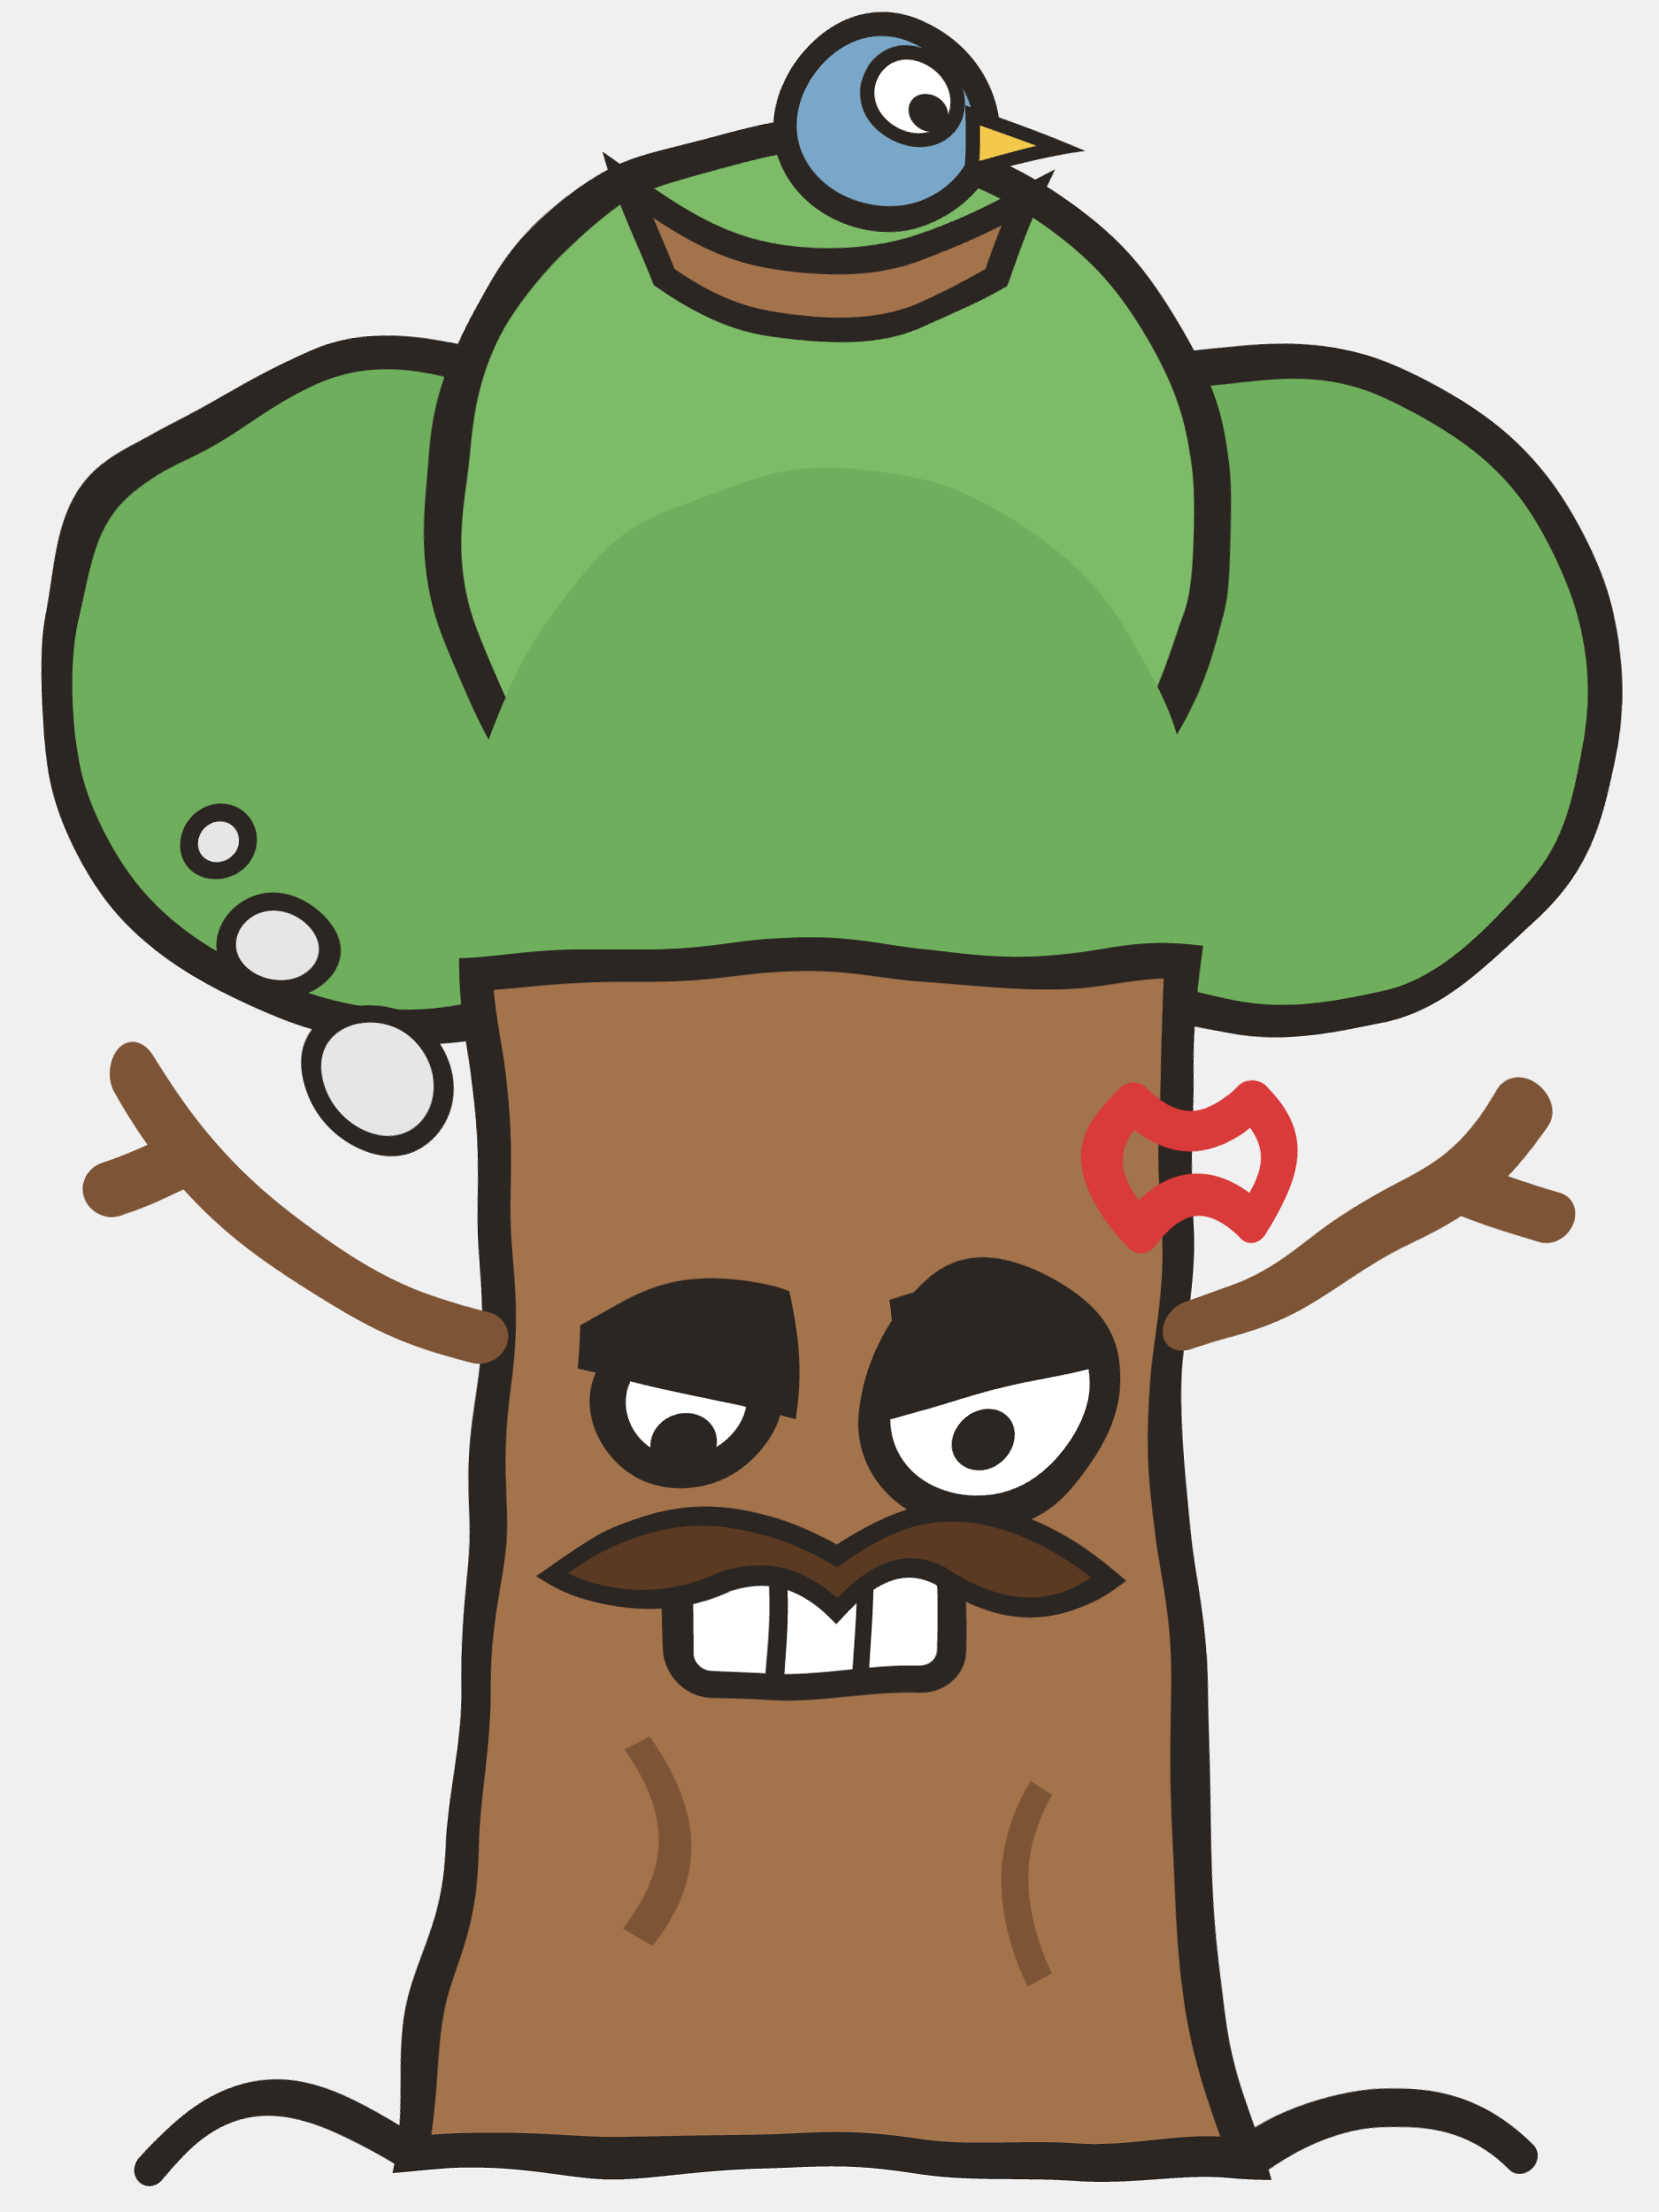
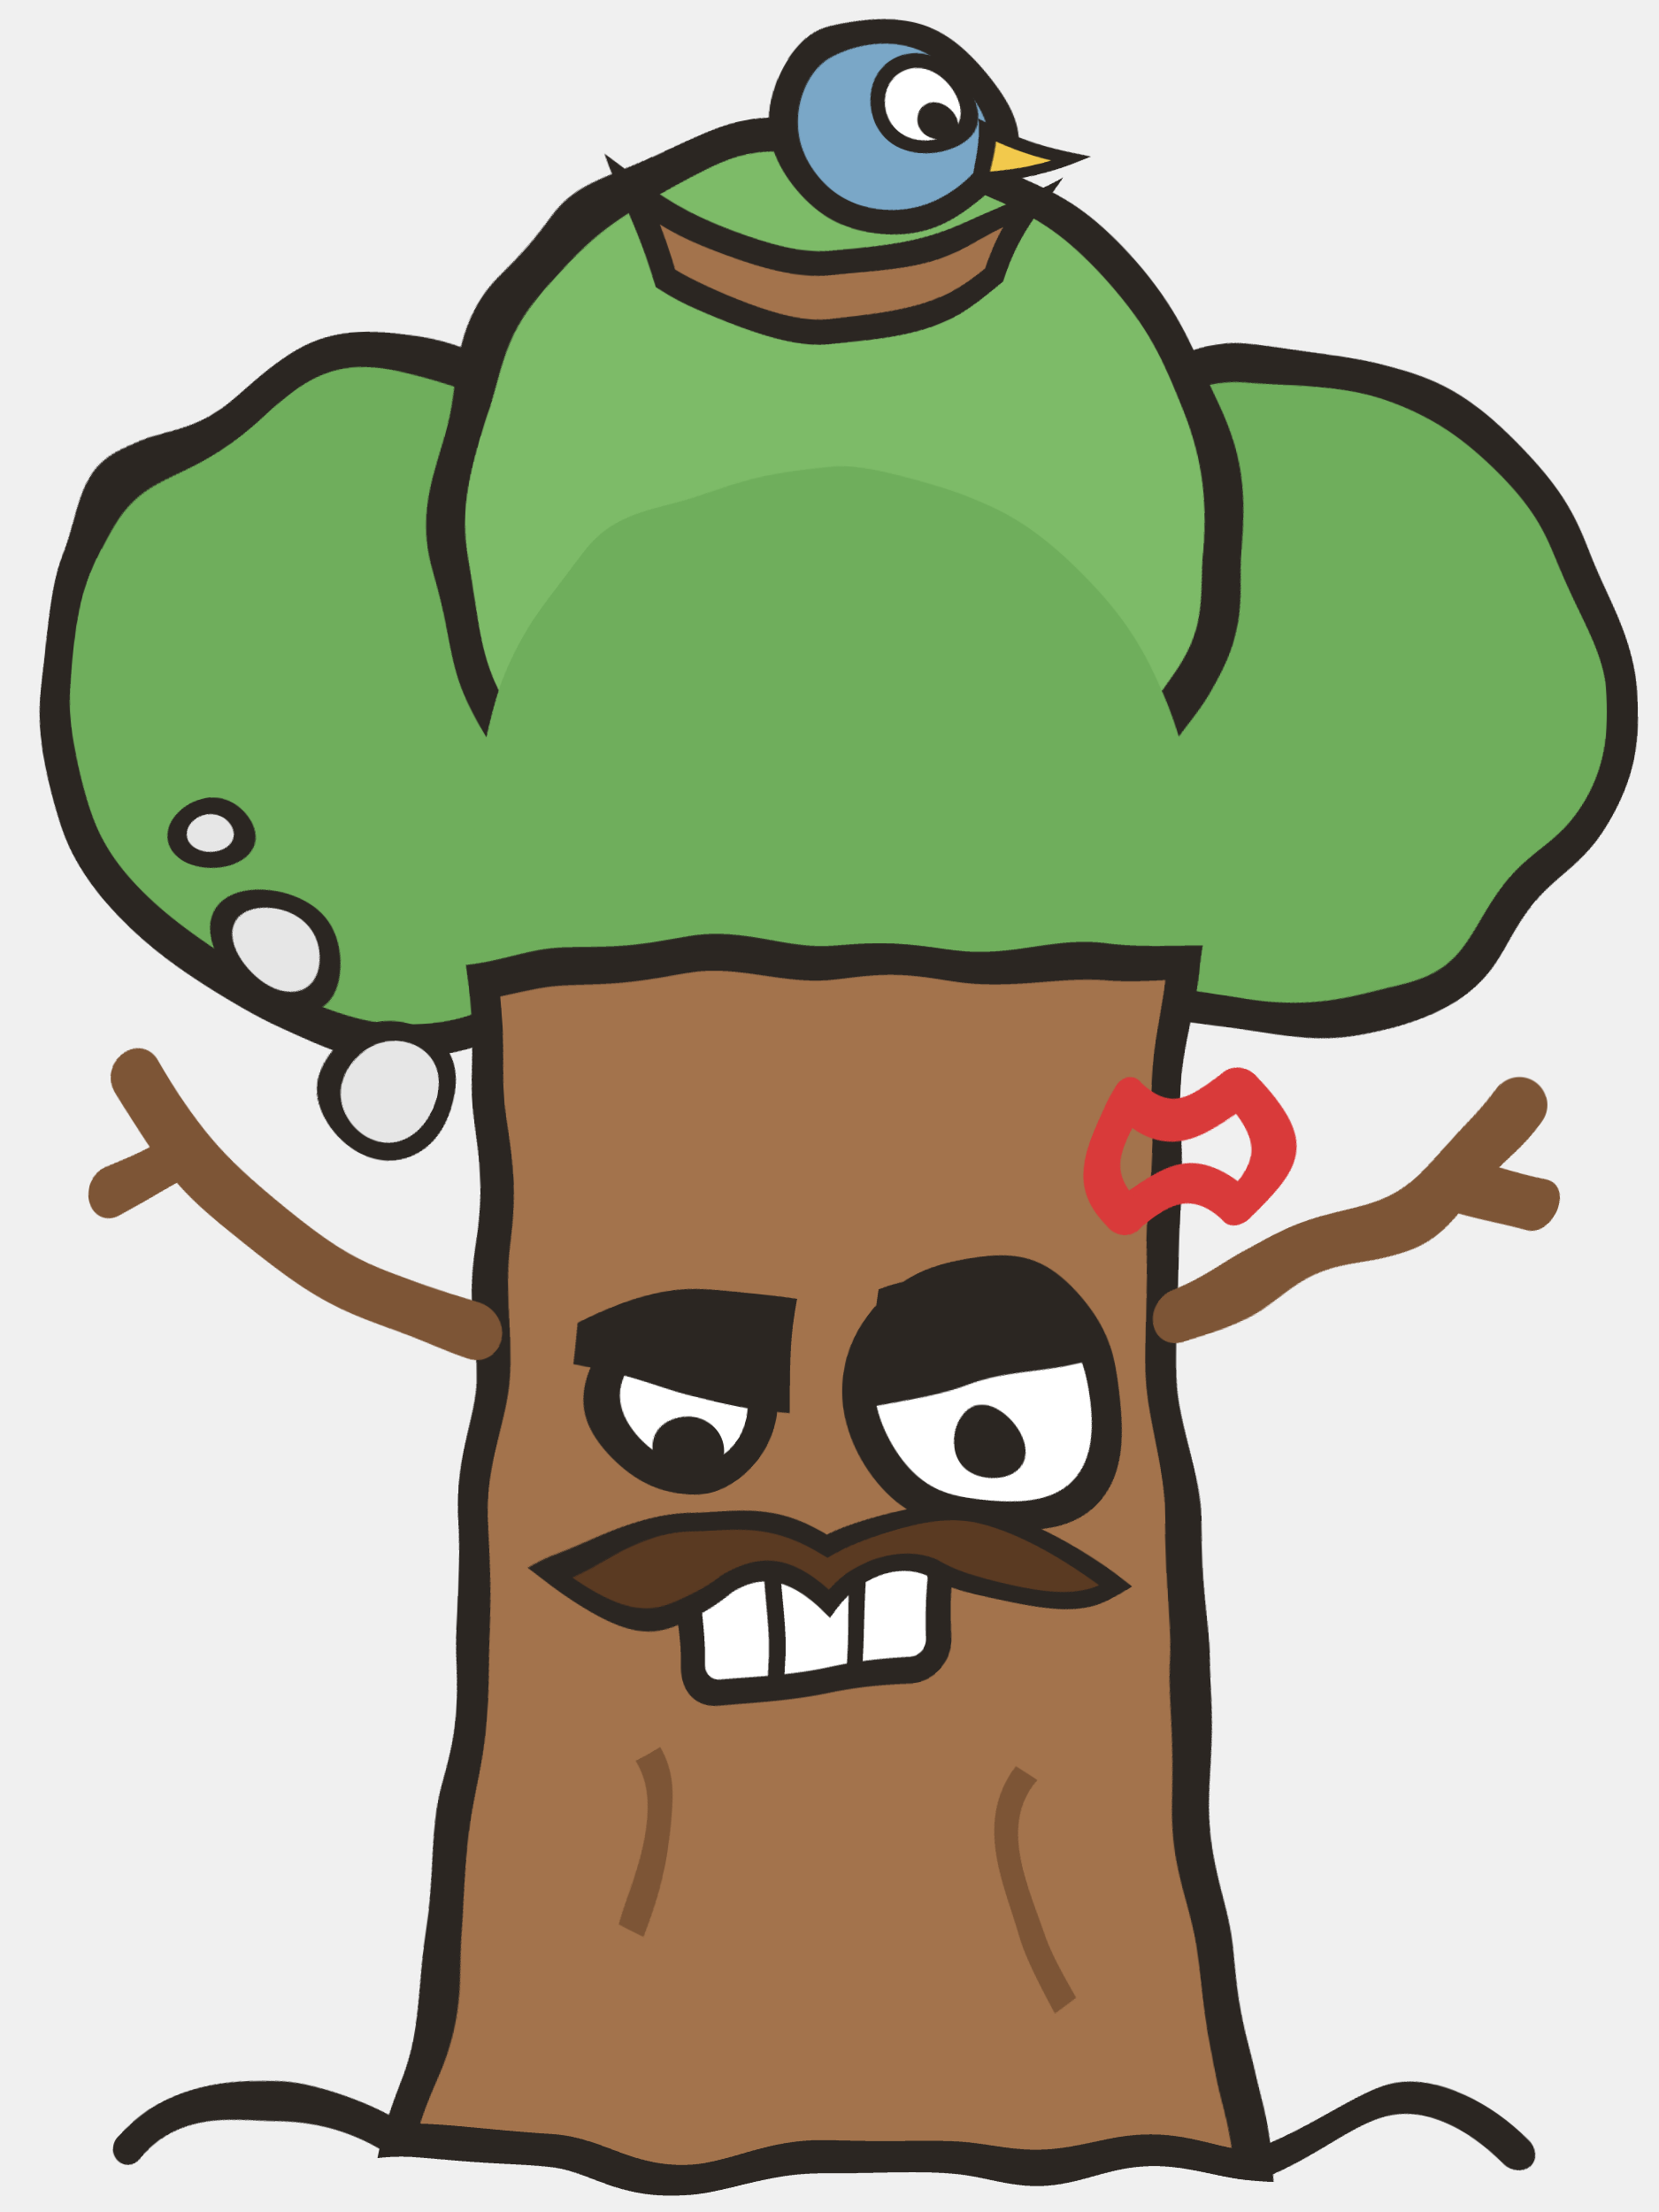
<svg xmlns="http://www.w3.org/2000/svg" overflow="visible" viewBox="0 0 120 160" width="120" height="160">
  <defs>
    <filter id="wobble" x="-10%" y="-10%" width="120%" height="120%">
-       <feTurbulence type="fractalNoise" baseFrequency="0.045" numOctaves="2" seed="7" />
-       <feDisplacementMap in="SourceGraphic" scale="4" />
+       <feTurbulence type="fractalNoise" baseFrequency="0.05" numOctaves="2" seed="7" />
+       <feDisplacementMap in="SourceGraphic" scale="5.5" />
    </filter>
  </defs>
  <g filter="url(#wobble)">
    <circle cx="28" cy="50" r="24" fill="#6fae5c" stroke="#2b2622" stroke-width="2.5" />
    <circle cx="92" cy="50" r="24" fill="#6fae5c" stroke="#2b2622" stroke-width="2.5" />
    <circle cx="60" cy="38" r="28" fill="#7dbb68" stroke="#2b2622" stroke-width="2.5" />
    <circle cx="60" cy="60" r="26" fill="#6fae5c" />
    <path d="M46 14 Q60 24 74 14 L72 20 Q60 28 48 20 Z" fill="#a3734c" stroke="#2b2622" stroke-width="1.8" />
    <circle cx="64" cy="9" r="7" fill="#7aa7c7" stroke="#2b2622" stroke-width="1.8" />
    <path d="M70 8 L76 10 L70 12 Z" fill="#f2c94c" stroke="#2b2622" stroke-width="1" />
    <circle cx="66" cy="7" r="3" fill="#fff" stroke="#2b2622" stroke-width="1" />
    <circle cx="67" cy="8" r="1.3" fill="#2b2622" />
    <path d="M30 156 Q38 118 34 70 L86 70 Q82 118 90 156 Z" fill="#a3734c" stroke="#2b2622" stroke-width="2.5" />
    <path d="M30 156 Q18 148 10 156 M90 156 Q102 148 110 156" stroke="#2b2622" stroke-width="2.5" fill="none" stroke-linecap="round" />
    <path d="M34 96 Q18 92 10 78 M14 84 L8 86" stroke="#7d5536" stroke-width="4" fill="none" stroke-linecap="round" />
    <path d="M86 96 Q102 92 110 80 M106 86 L112 88" stroke="#7d5536" stroke-width="4" fill="none" stroke-linecap="round" />
    <path d="M46 140 Q50 132 46 126 M76 144 Q72 136 76 130" stroke="#7d5536" stroke-width="2" fill="none" />
    <circle cx="49" cy="100.7" r="5.5" fill="#fff" stroke="#2b2622" stroke-width="2.42" />
    <circle cx="71" cy="100.7" r="8.8" fill="#fff" stroke="#2b2622" stroke-width="2.42" />
    <rect x="49" y="112.8" width="19.8" height="8.8" rx="2.2" fill="#fff" stroke="#2b2622" stroke-width="1.98" />
    <path d="M55.6 112.8 L55.6 121.6 M62.2 112.8 L62.2 121.6" stroke="#2b2622" stroke-width="1.32" />
    <g fill="#e6e6e6" stroke="#2b2622" stroke-width="1.32">
      <circle cx="27" cy="77.6" r="4.4" />
      <circle cx="20.4" cy="68.8" r="3.3" />
      <circle cx="16" cy="61.1" r="2.2" />
    </g>
    <path d="M41.3 98.5 L56.7 101.8 L56.7 93 Q49 90.8 41.3 95.2 Z" fill="#2b2622" />
    <path d="M78.7 98.5 L63.3 101.8 L63.3 93 Q71 90.8 78.7 95.2 Z" fill="#2b2622" />
    <circle cx="49" cy="104" r="2.42" fill="#2b2622" />
    <circle cx="71" cy="104" r="2.42" fill="#2b2622" />
    <g stroke="#d93a3a" stroke-width="2.86" stroke-linecap="round" fill="none">
      <path d="M82 79.8 Q86.4 84.2 90.8 79.8" />
      <path d="M82 88.6 Q86.4 84.2 90.8 88.6" />
      <path d="M82 79.8 Q77.6 84.2 82 88.6" />
      <path d="M90.8 79.8 Q95.2 84.2 90.8 88.6" />
    </g>
    <path d="M60 112 Q50 106 40 114 Q46 118 52 114 Q56 112 60 116 Q64 112 68 114 Q74 118 80 114 Q70 106 60 112 Z" fill="#5a3a22" stroke="#2b2622" stroke-width="1.4" />
  </g>
</svg>
